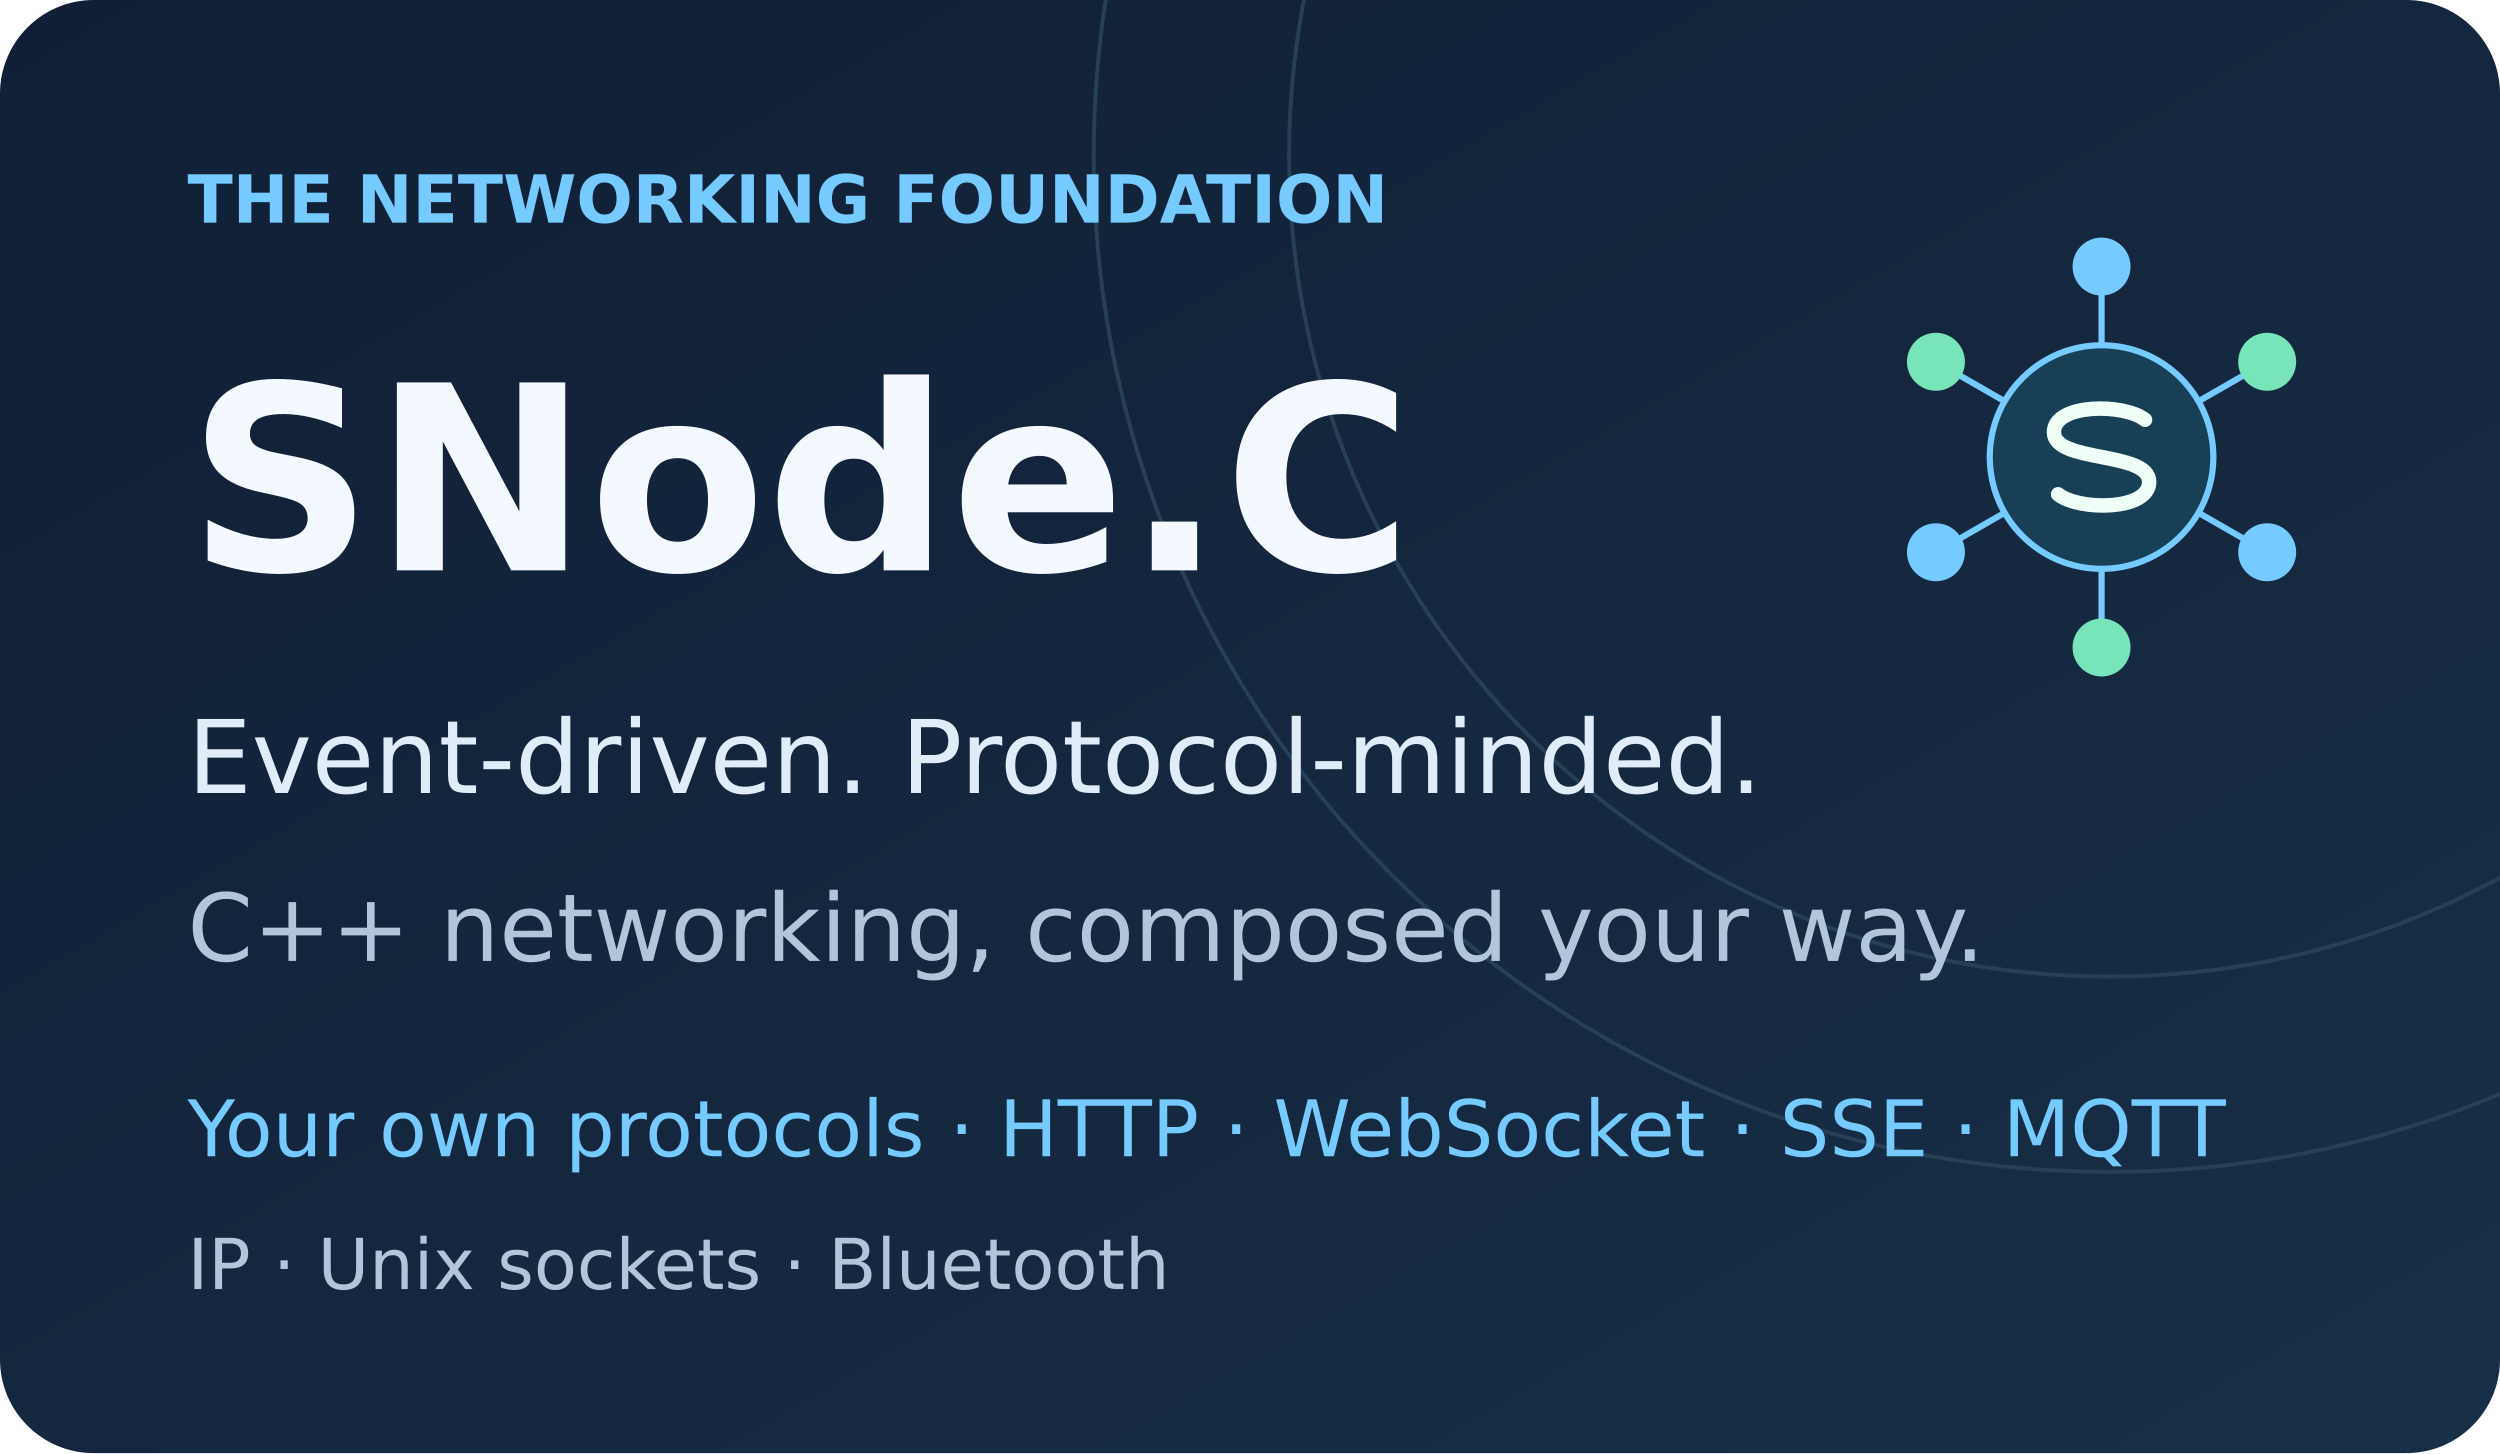
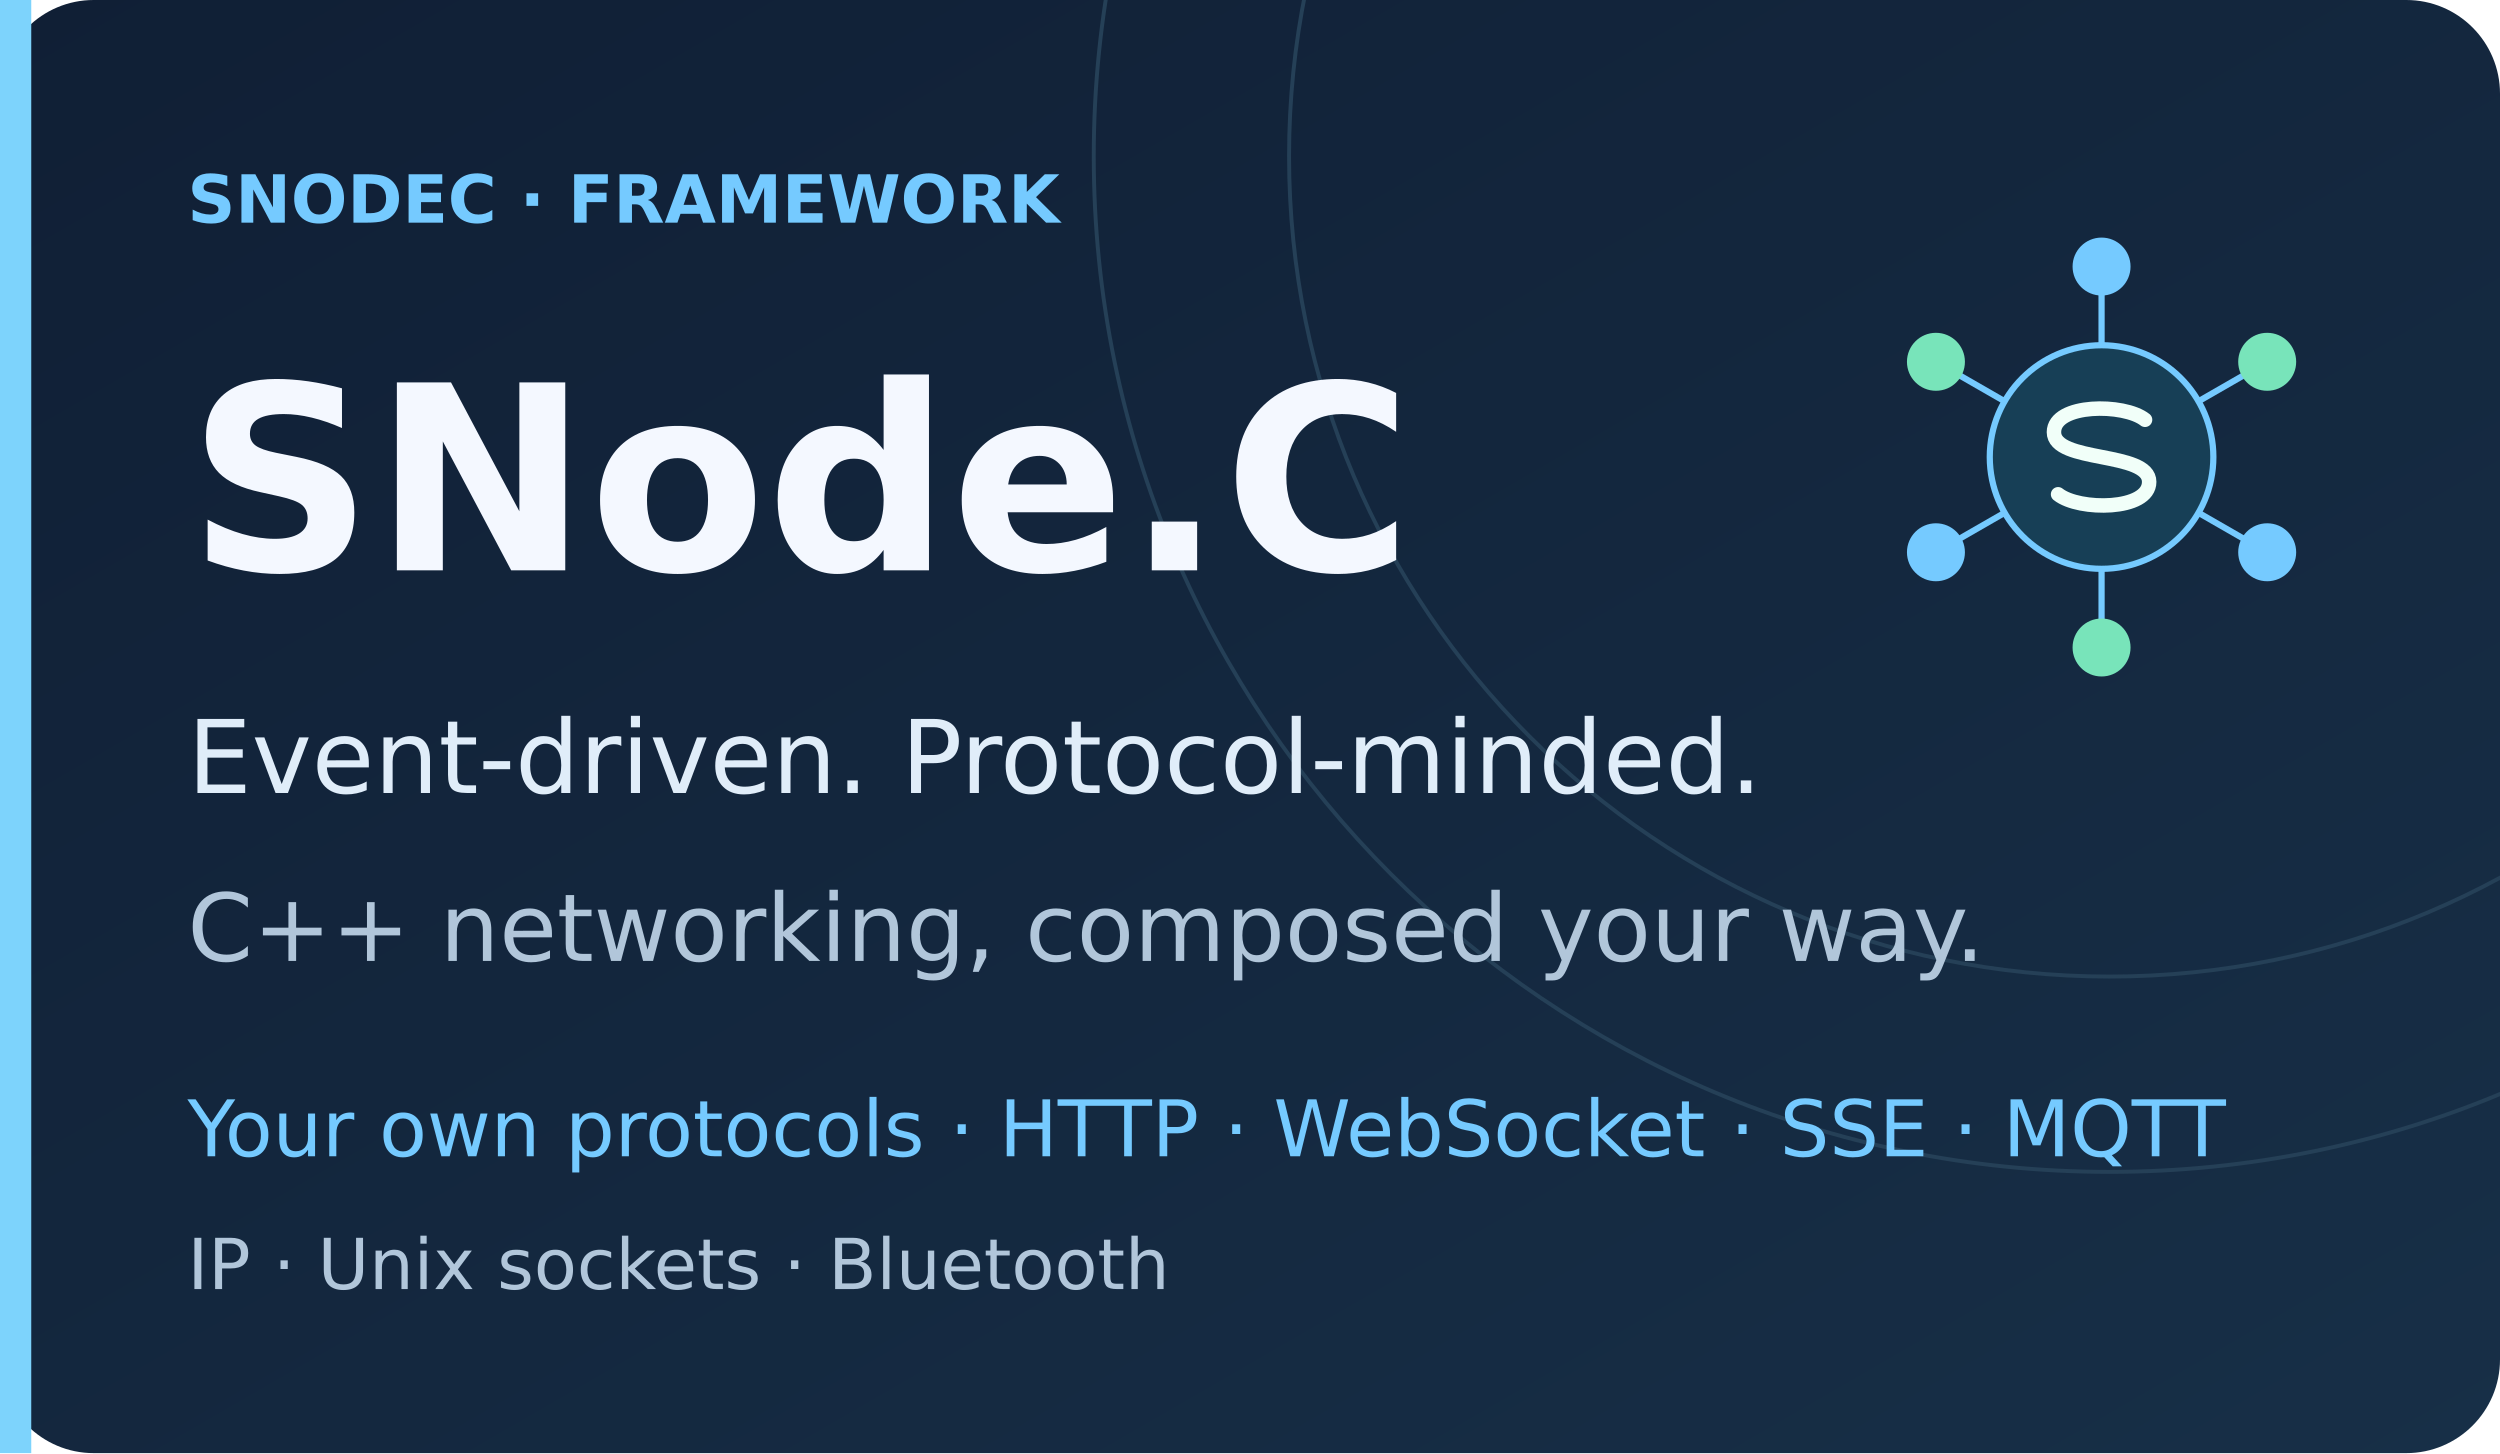
<svg xmlns="http://www.w3.org/2000/svg" viewBox="0 0 640 372" role="img" aria-labelledby="snodec-hero-mobile-title snodec-hero-mobile-desc">
  <defs>
    <linearGradient id="snodec-hero-mobile-bg" x2="1" y2="1">
      <stop stop-color="#101f35" />
      <stop offset="1" stop-color="#172f47" />
    </linearGradient>
    <marker id="snodec-hero-mobile-arrow" markerUnits="userSpaceOnUse" markerWidth="12" markerHeight="12" viewBox="0 0 8 8" refX="7" refY="4" orient="auto-start-reverse">
      <path d="M1 1L7 4L1 7" fill="none" stroke="#7c8fa5" stroke-width="1.5" />
    </marker>
  </defs>
  <g font-family="DejaVu Sans,Arial,sans-serif">
    <rect x="0" y="0" width="640" height="372" rx="24" fill="url(#snodec-hero-mobile-bg)" stroke="none" />
+     <rect width="8" height="372" fill="#7dd3fc" />
    <circle cx="540" cy="40" r="260" fill="none" stroke="#254057" />
    <circle cx="540" cy="40" r="210" fill="none" stroke="#254057" />
-     <text x="48" y="57" font-size="17" fill="#75caff" font-weight="700">THE NETWORKING FOUNDATION</text>
+     <text x="48" y="57" font-size="17" fill="#75caff" font-weight="700">SNODEC · FRAMEWORK</text>
    <text x="48" y="146" font-size="66" fill="#f4f8ff" font-weight="700">SNode.C</text>
    <text x="48" y="203" font-size="26" fill="#e0edf9" font-weight="400">Event-driven. Protocol-minded.</text>
    <text x="48" y="246" font-size="24" fill="#b1c6da" font-weight="400">C++ networking, composed your way.</text>
    <text x="48" y="296" font-size="20" fill="#75caff" font-weight="400">Your own protocols · HTTP · WebSocket · SSE · MQTT</text>
    <text x="48" y="330" font-size="18" fill="#b1c6da" font-weight="400">IP · Unix sockets · Bluetooth</text>
    <g transform="translate(538 117) scale(0.53)">
      <path d="M0 0L0 -92" fill="none" stroke="#75caff" stroke-width="3" />
      <path d="M0 0L80 -46" fill="none" stroke="#75caff" stroke-width="3" />
      <path d="M0 0L80 46" fill="none" stroke="#75caff" stroke-width="3" />
      <path d="M0 0L0 92" fill="none" stroke="#75caff" stroke-width="3" />
      <path d="M0 0L-80 46" fill="none" stroke="#75caff" stroke-width="3" />
      <path d="M0 0L-80 -46" fill="none" stroke="#75caff" stroke-width="3" />
      <circle r="54" fill="#173f56" stroke="#75caff" stroke-width="3" />
      <circle cx="0" cy="-92" r="14" fill="#75caff" />
      <circle cx="80" cy="-46" r="14" fill="#78e4ba" />
      <circle cx="80" cy="46" r="14" fill="#75caff" />
      <circle cx="0" cy="92" r="14" fill="#78e4ba" />
      <circle cx="-80" cy="46" r="14" fill="#75caff" />
      <circle cx="-80" cy="-46" r="14" fill="#78e4ba" />
      <path d="M21-18C11-26-23-26-23-12C-23 3 23-3 23 12C23 26-11 26-21 18" fill="none" stroke="#f1fff9" stroke-width="7" stroke-linecap="round" stroke-linejoin="round" />
    </g>
  </g>
</svg>
